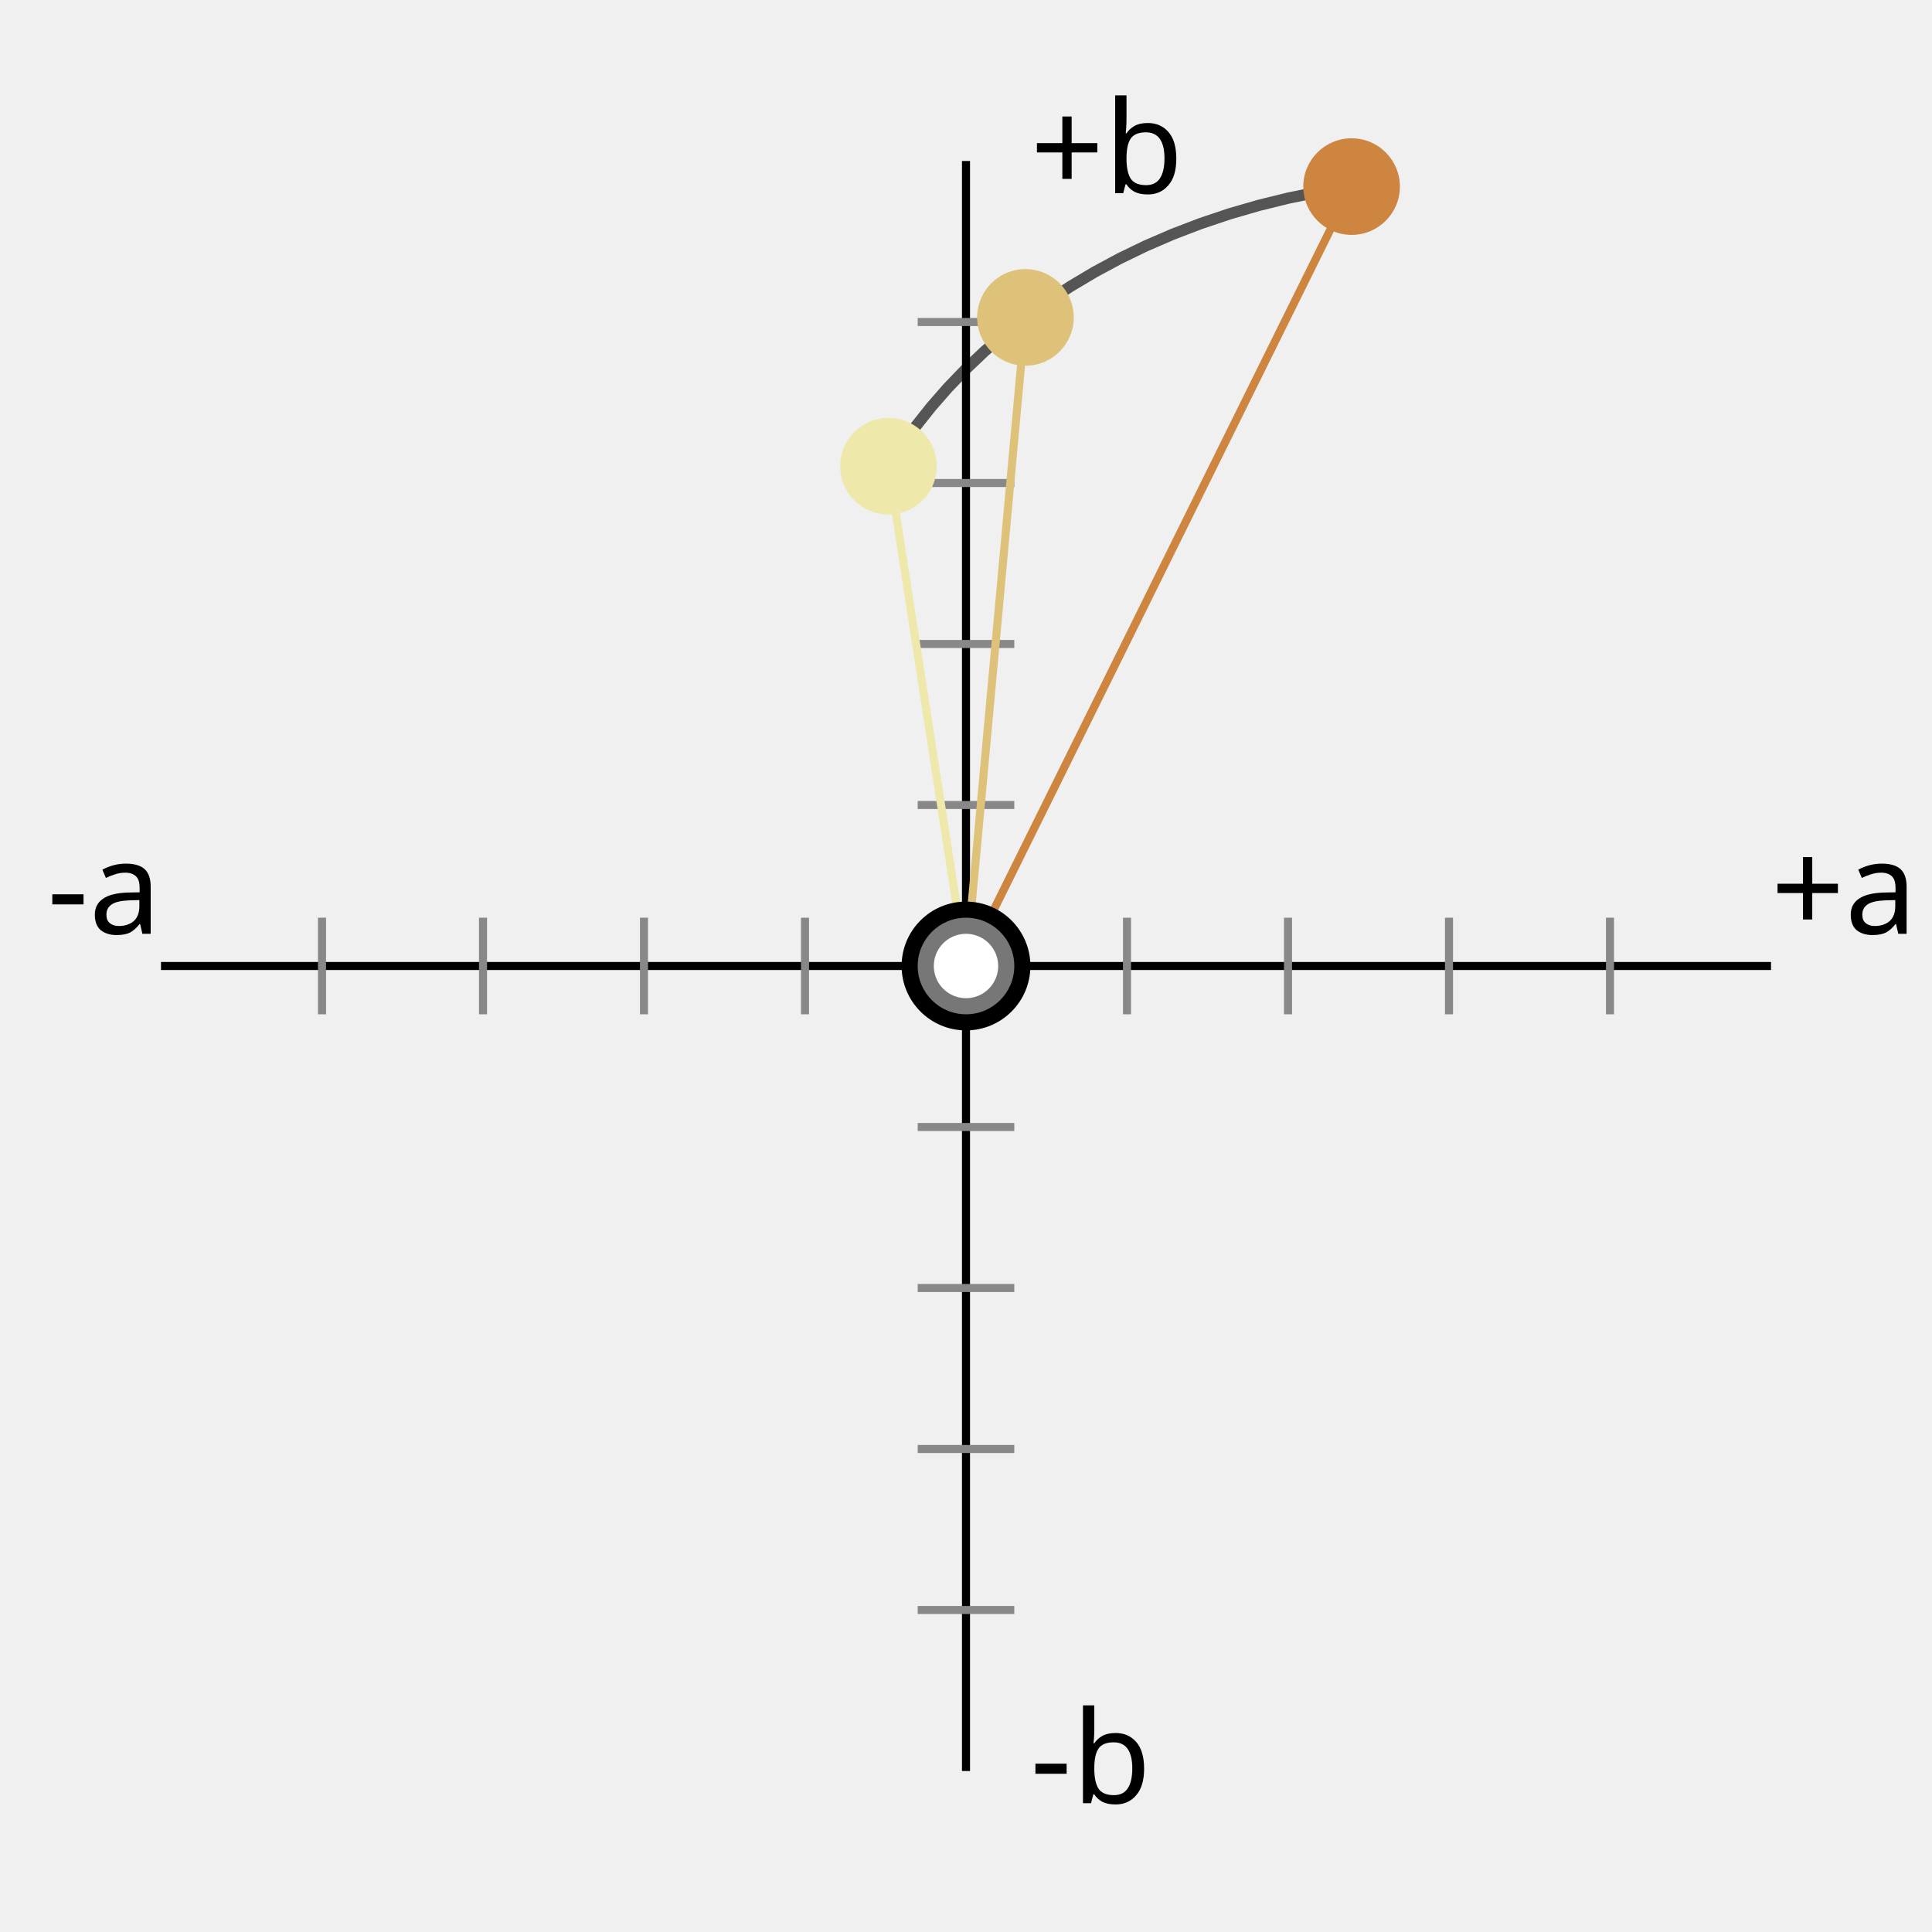
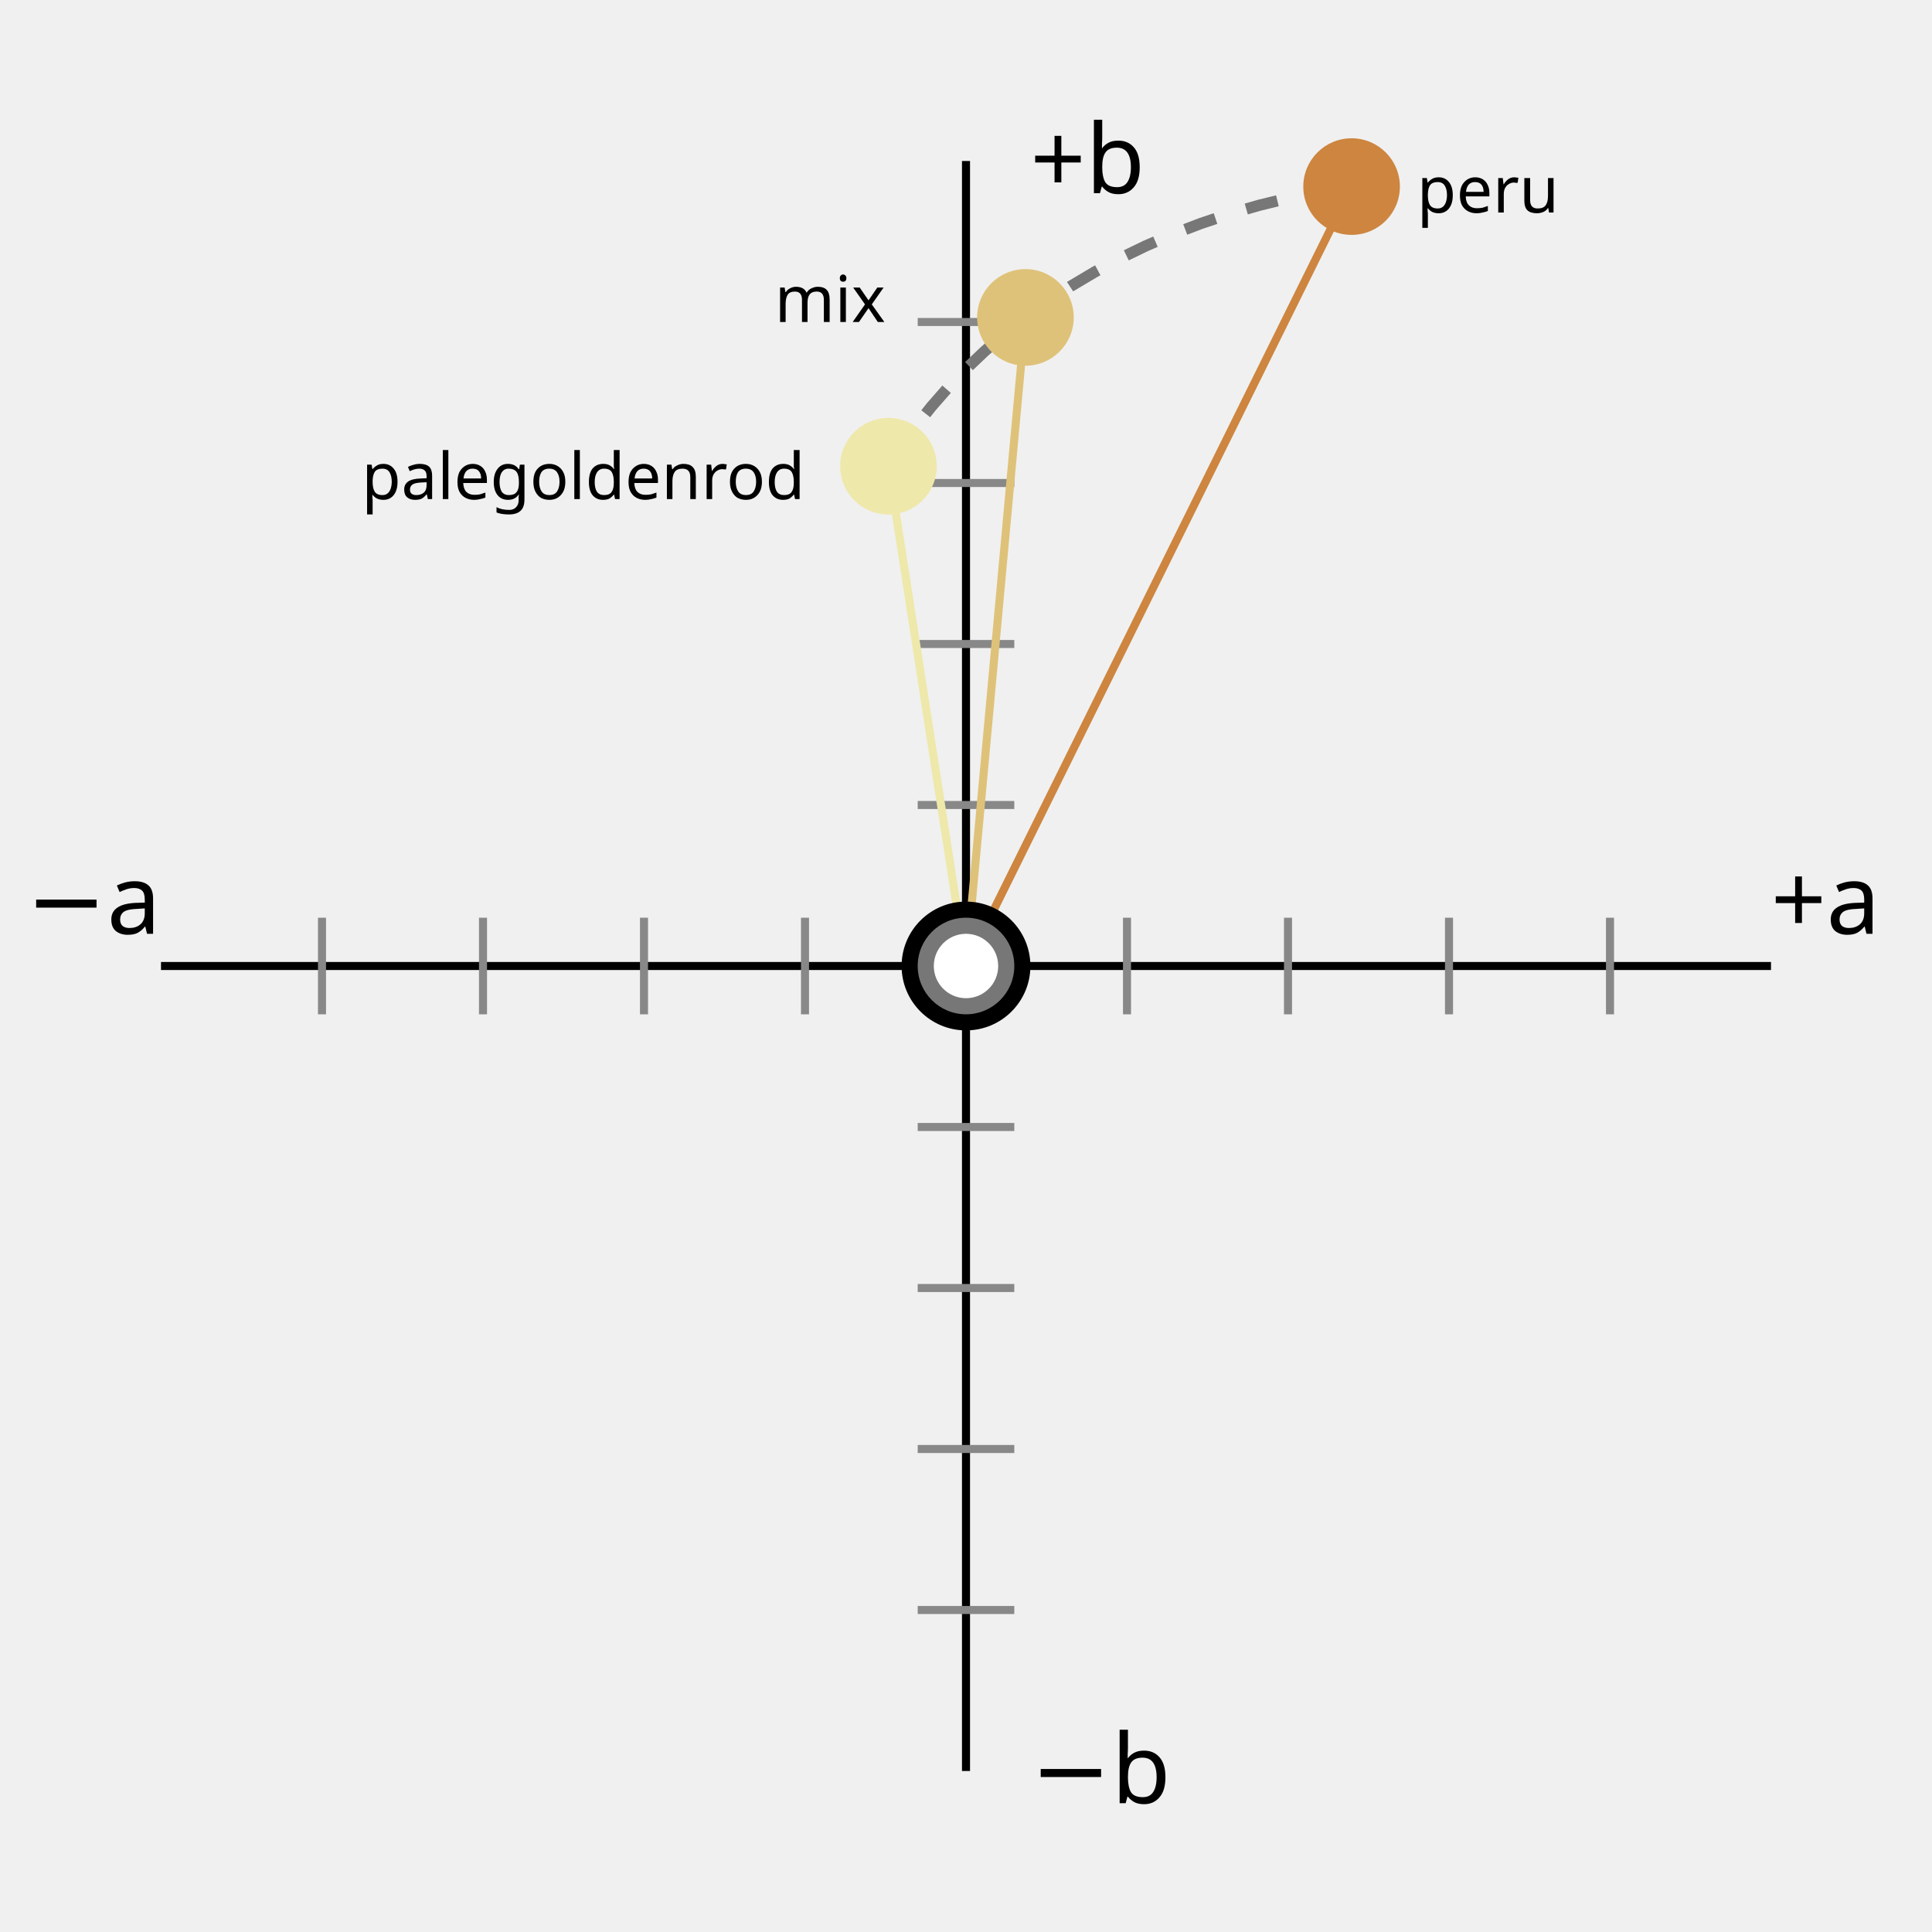
- <svg xmlns="http://www.w3.org/2000/svg" viewBox="-60 -60 120 120" overflow="visible">
-   <g fill="none" stroke="black" stroke-width="0.5">
-     <polyline stroke="#555" stroke-width="0.7" points="-4.817, -31.043 -4.002, -32.298 -3.114, -33.53 -2.155,  -34.738 -1.124,  -35.917 -0.023,  -37.064 1.148,  -38.177 2.387,  -39.251 3.692,  -40.285 5.063,  -41.274 6.498,  -42.216 7.996,  -43.108 9.554,  -43.946 11.171,  -44.729 12.844,  -45.452 14.573,  -46.114 16.353,  -46.712 18.184,  -47.243 20.062,  -47.705 21.985,  -48.095" />
- 
- 
- ​<polyline points="0 -50 0 50" />
-     <polyline points="-50 0 50 0" />
-     <g stroke="#888">
-       <path d="M-3,-40 h6 M-3,-30 h6 M-3,-20 h6 M-3,-10 h6 M-3,10 h6 M-3,20 h6 M-3,30 h6 M-3,40 h6" />
-       <path d="M40,-3 v6 M30,-3 v6 M20,-3 v6 M10,-3 v6 M-10,-3 v6 M-20,-3 v6 M-30,-3 v6 M-40,-3 v6" />
+ <svg xmlns="http://www.w3.org/2000/svg" viewBox="-60 -60 120 120" overflow="visible" font-family="sans-serif">
+   <defs>
+     <g id="axis-with-ticks" fill="none" stroke-width="0.5">
+       <path stroke="black" d="M0,0 L0,50" />
+       <path stroke="#888" d=" M-3,10 h6 M-3,20 h6 M-3,30 h6 M-3,40 h6" />
    </g>
-     <polyline stroke="rgb(80.39% 52.16% 24.71%)" points="0,0 23.95, -48.41" />
-     <polyline stroke="rgb(93.33% 90.98% 66.67%)" points="0,0 -4.81, -31.04" />
-     <polyline stroke="rgb(87.41% 76.03% 47.64%)" points="0,0 3.692, -40.28" />
+   </defs>
+   <use href="#axis-with-ticks" transform="rotate(0)" />
+   <use href="#axis-with-ticks" transform="rotate(90)" />
+   <use href="#axis-with-ticks" transform="rotate(180)" />
+   <use href="#axis-with-ticks" transform="rotate(270)" />
+   <path fill="none" stroke="#777" stroke-width="0.7" stroke-dasharray="2" d=" M -4.817, -31.043 -4.002, -32.298 -3.114, -33.53 -2.155,  -34.738 -1.124,  -35.917 -0.023,  -37.064 1.148,  -38.177 2.387,  -39.251 3.692,  -40.285 5.063,  -41.274 6.498,  -42.216 7.996,  -43.108 9.554,  -43.946 11.171,  -44.729 12.844,  -45.452 14.573,  -46.114 16.353,  -46.712 18.184,  -47.243 20.062,  -47.705 21.985,  -48.095" />
+   <g stroke-width="0.5">
+     <g style="color:rgb(80.39% 52.16% 24.71%);">
+       <path stroke="currentcolor" d="M0,0 L23.95, -48.41" />
+       <circle fill="currentcolor" r="3" cx="23.95" cy="-48.411" />
+     </g>
+     <g style="color:rgb(93.33% 90.98% 66.67%);">
+       <path stroke="currentcolor" d="M0,0 L-4.81, -31.04" />
+       <circle fill="currentcolor" r="3" cx="-4.817" cy="-31.043" />
+     </g>
+     <g style="color:rgb(87.41% 76.03% 47.64%);">
+       <path stroke="currentcolor" d="M0,0 L3.692, -40.28" />
+       <circle fill="currentcolor" r="3" cx="3.692" cy="-40.285" />
+     </g>
  </g>
-   <g stroke="none" stroke-width="0.5">
-     <circle r="3" cx="23.95" cy="-48.411" fill="rgb(80.39% 52.16% 24.71%)" />
-     <circle r="3" cx="-4.817" cy="-31.043" fill="rgb(93.33% 90.98% 66.67%)" />
-     <circle r="3" cx="3.692" cy="-40.285" fill="rgb(87.41% 76.03% 47.64%)" />
+   <g stroke="none">
+     <circle r="4" />
+     <circle r="3" fill="#777" />
+     <circle r="2" fill="#fff" />
  </g>
-   <circle r="4" />
-   <circle r="3" fill="#777" />
-   <circle r="2" fill="#fff" />
-   <g font-family="sans-serif" font-size="6pt">
+   <g font-size="6px">
    <text x="50" y="-2">+a</text>
-     <text x="-50" y="-2" text-anchor="end">-a</text>
-     <text x="4" y="52">-b</text>
+     <text x="-50" y="-2" text-anchor="end">−a</text>
+     <text x="4" y="52">−b</text>
    <text x="4" y="-48">+b</text>
  </g>
+   <g font-size="4px">
+     <text x="28" y="-46.8">peru</text>
+     <text x="-10" y="-29" text-anchor="end">palegoldenrod</text>
+     <text x="-5" y="-40" text-anchor="end">mix</text>
+   </g>
</svg>
